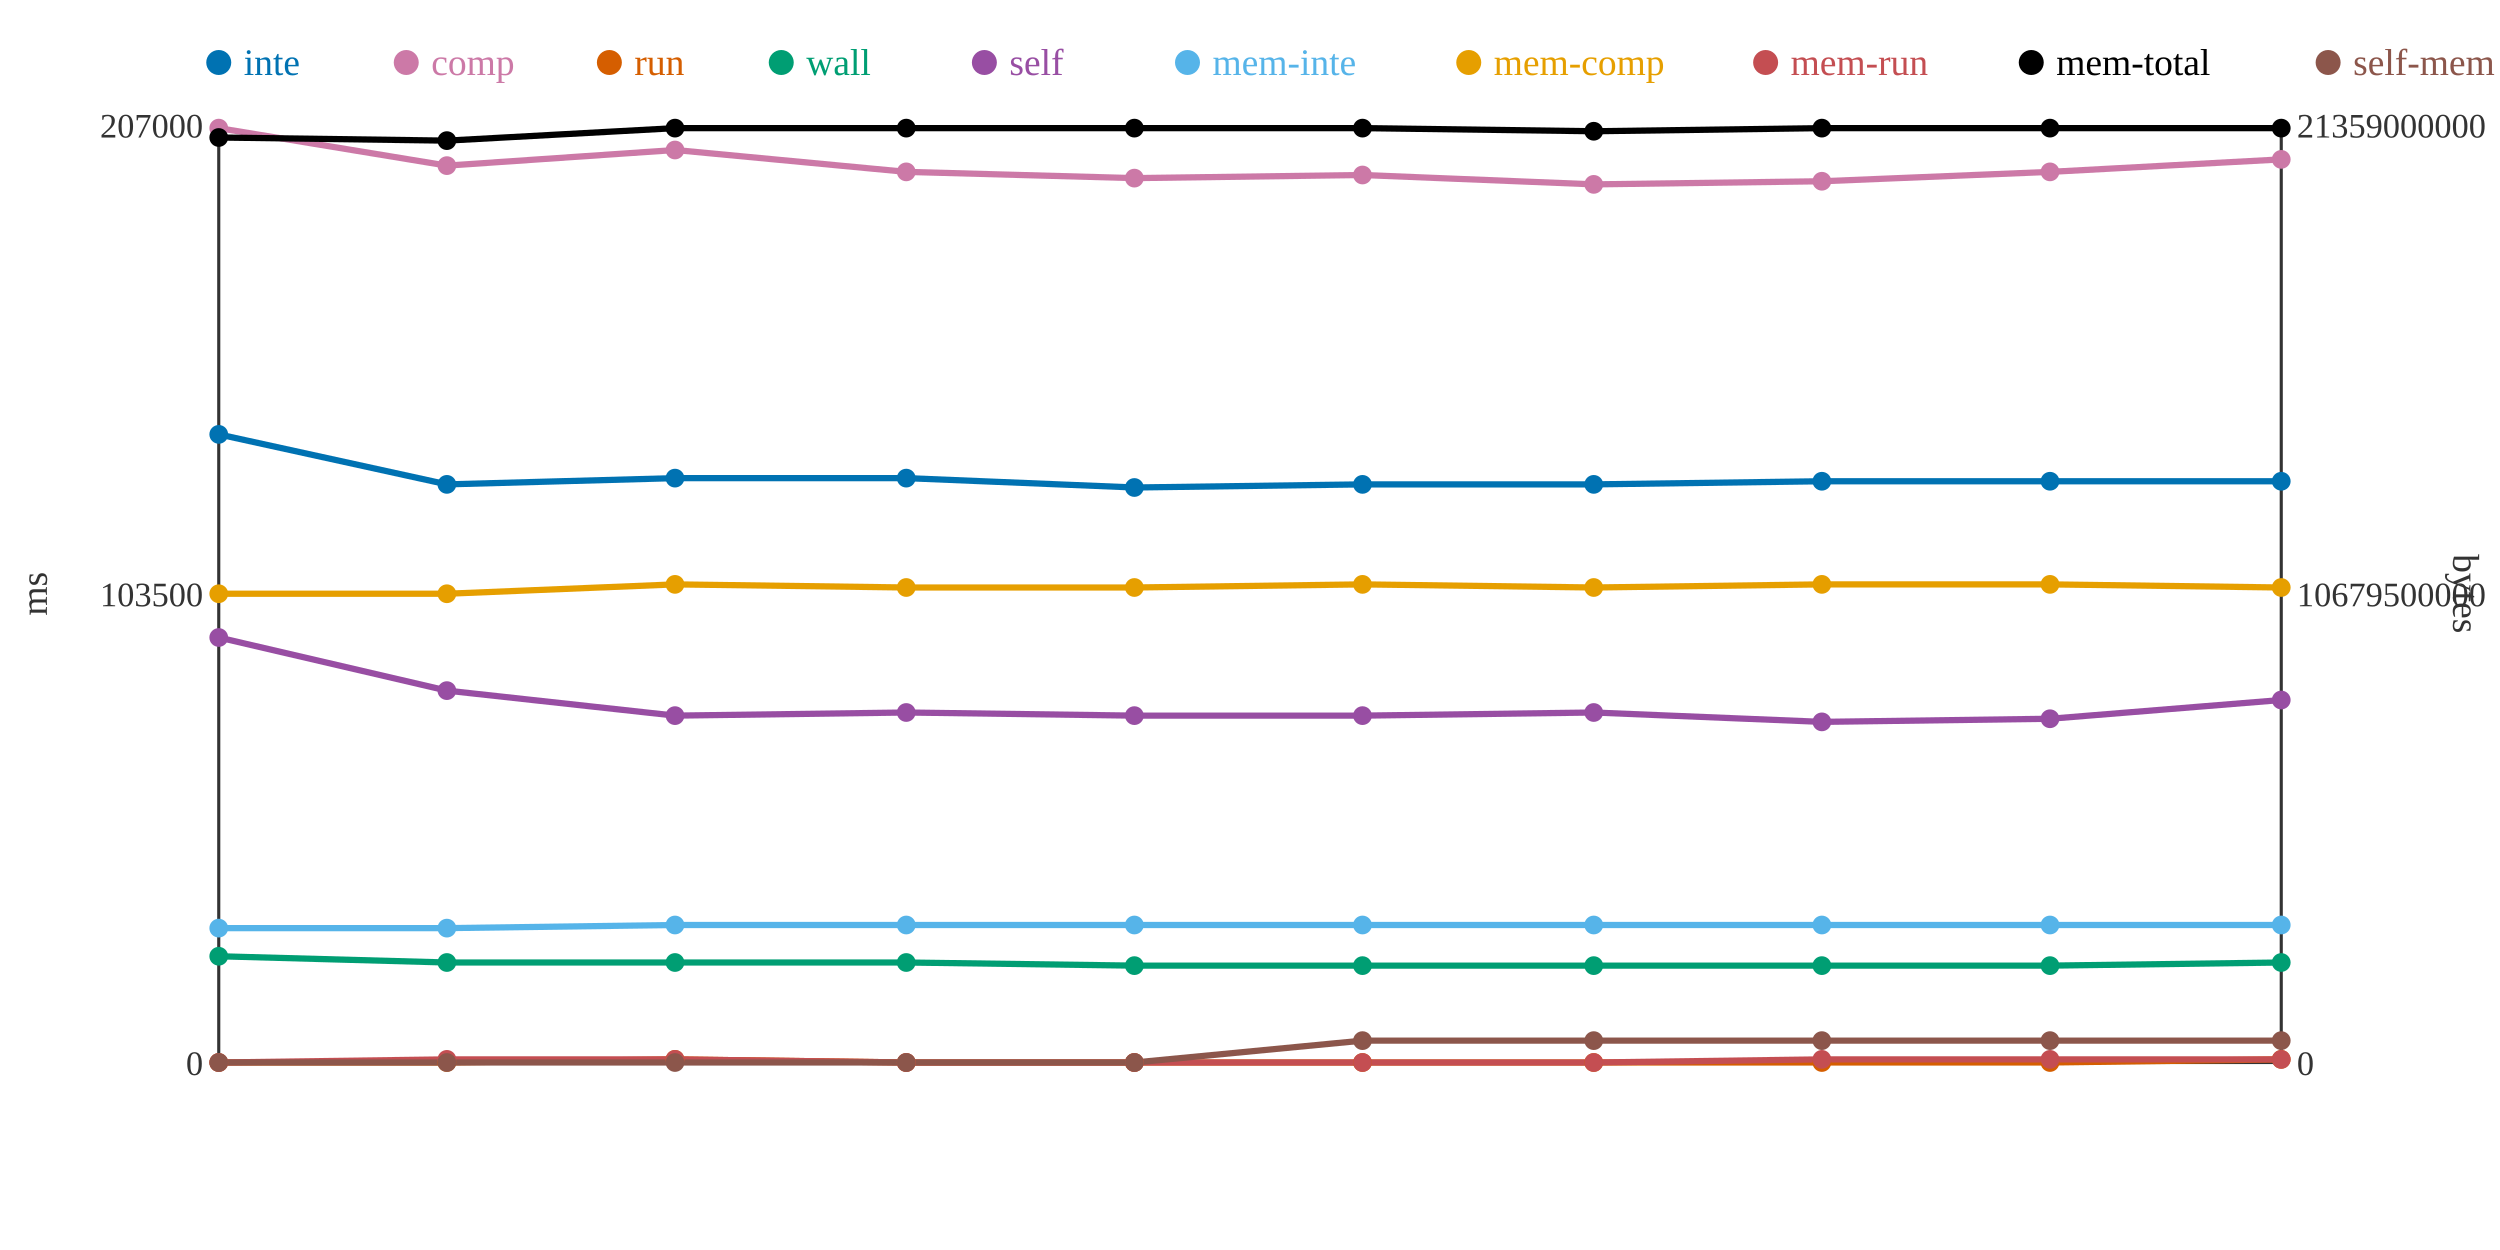
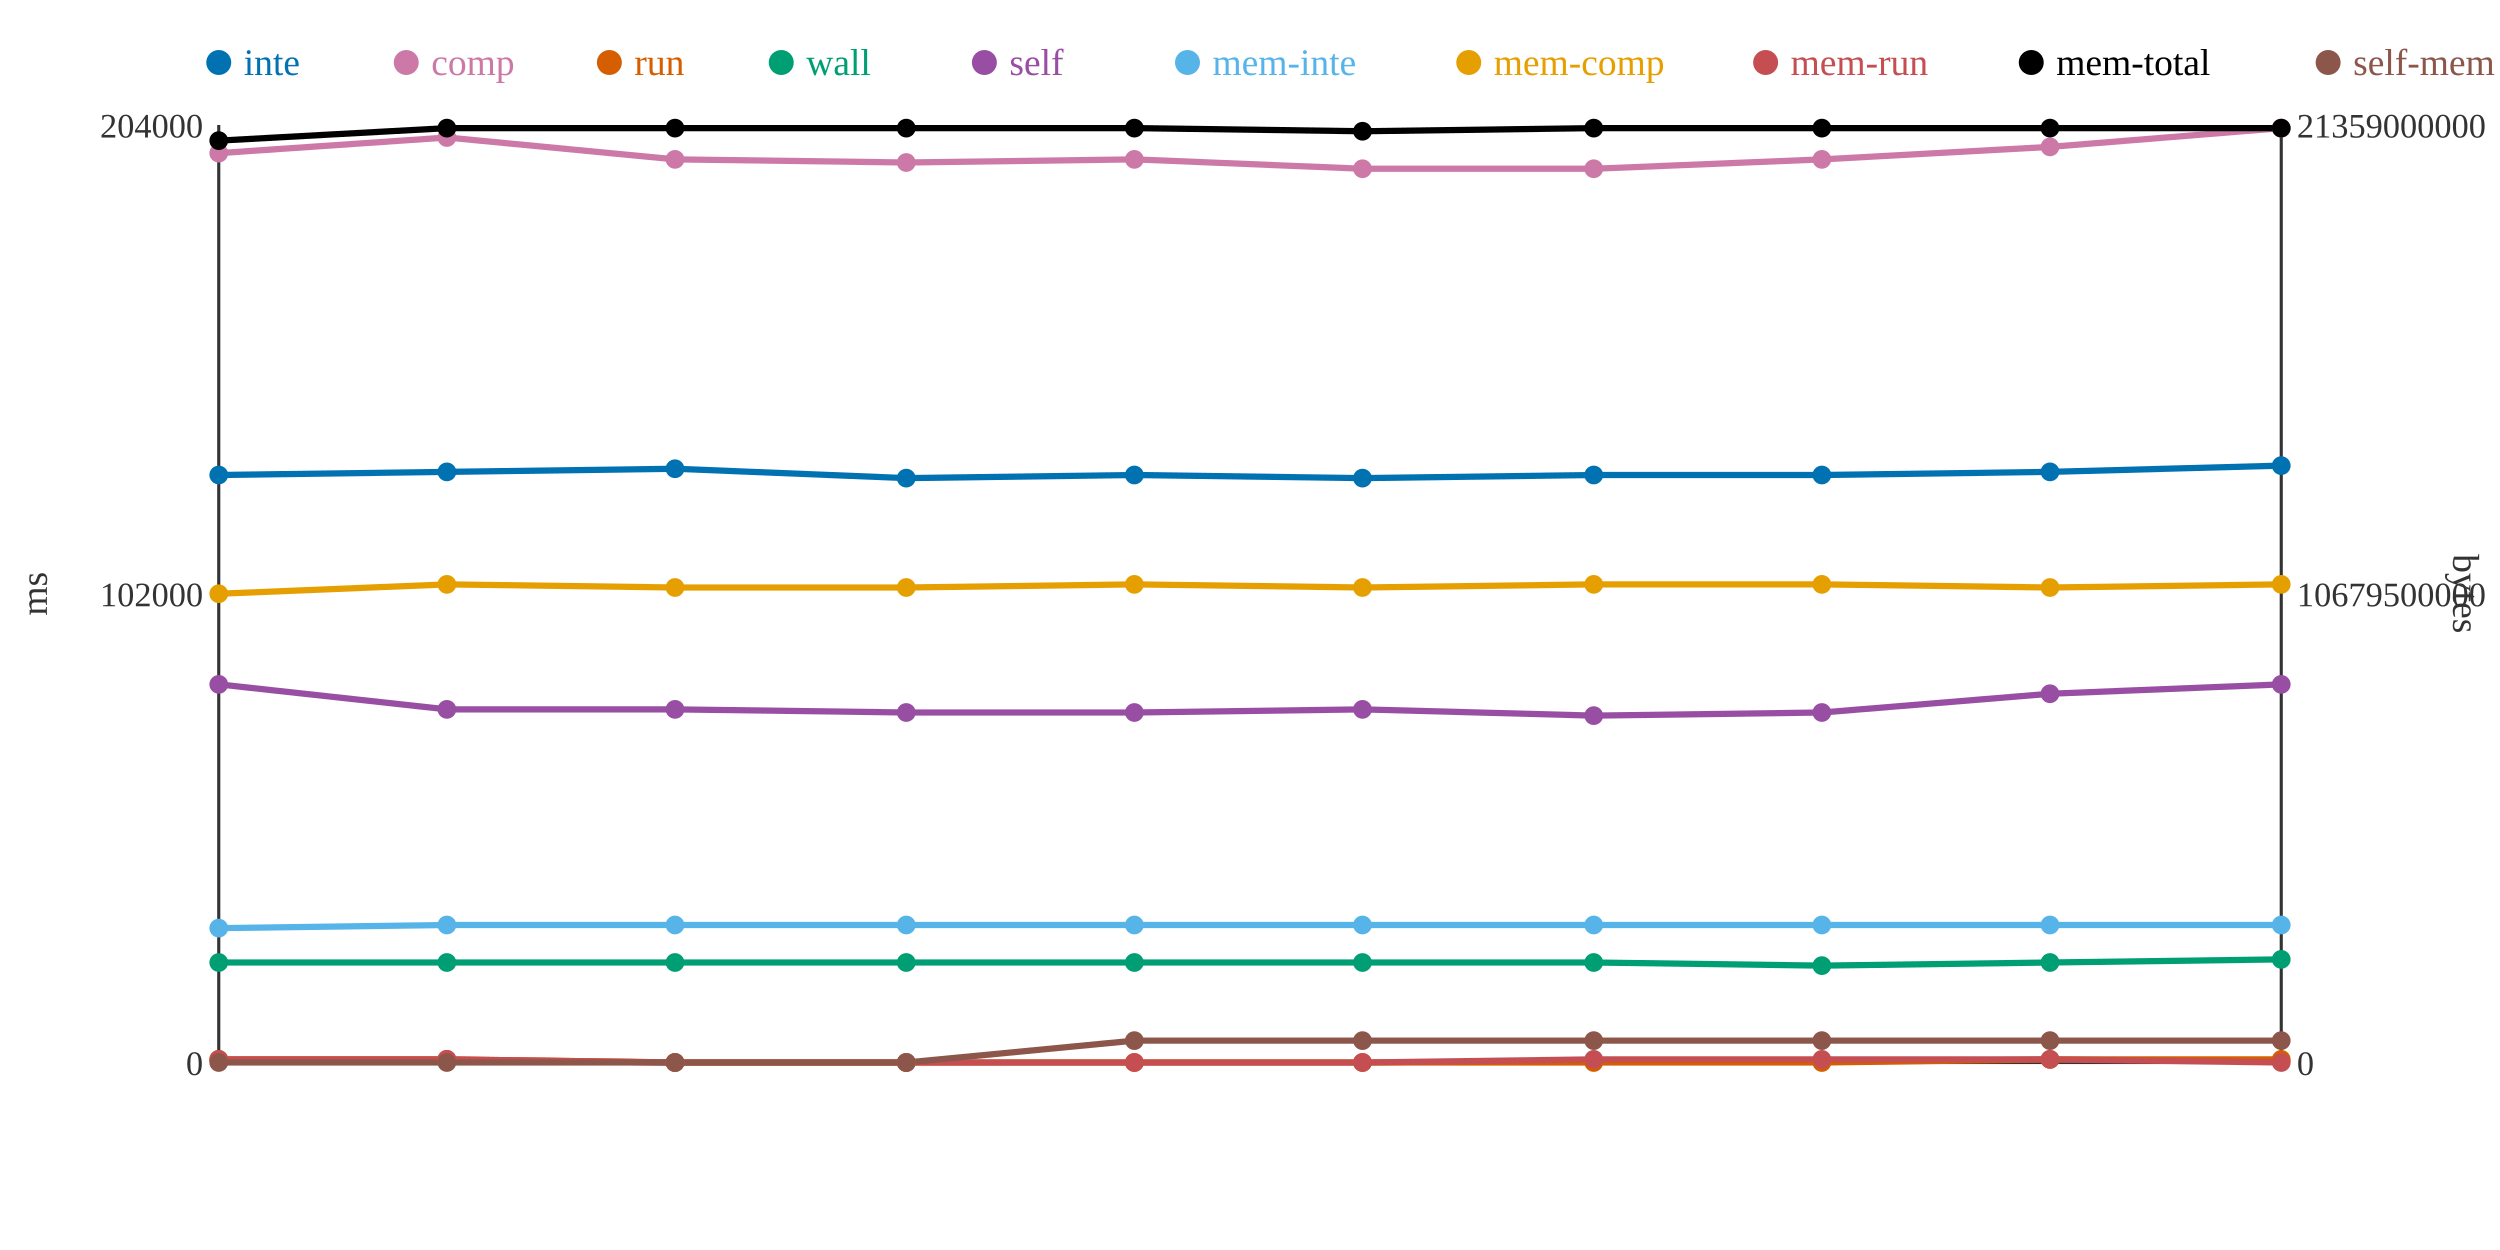
<svg xmlns="http://www.w3.org/2000/svg" width="800" height="400">
  <rect width="800" height="400" fill="white" />
  <line x1="70" y1="40" x2="70" y2="340" stroke="#333" stroke-width="1" />
  <line x1="70" y1="340" x2="730" y2="340" stroke="#333" stroke-width="1" />
  <line x1="730" y1="40" x2="730" y2="340" stroke="#333" stroke-width="1" />
  <text x="65" y="344" text-anchor="end" font-size="11" fill="#333">0</text>
-   <text x="65" y="194" text-anchor="end" font-size="11" fill="#333">103500</text>
-   <text x="65" y="44" text-anchor="end" font-size="11" fill="#333">207000</text>
+   <text x="65" y="194" text-anchor="end" font-size="11" fill="#333">102000</text>
+   <text x="65" y="44" text-anchor="end" font-size="11" fill="#333">204000</text>
  <text x="15" y="190" text-anchor="middle" font-size="12" fill="#333" transform="rotate(-90 15 190)">ms</text>
  <text x="735" y="344" text-anchor="start" font-size="11" fill="#333">0</text>
  <text x="735" y="194" text-anchor="start" font-size="11" fill="#333">10679500000</text>
  <text x="735" y="44" text-anchor="start" font-size="11" fill="#333">21359000000</text>
  <text x="785" y="190" text-anchor="middle" font-size="12" fill="#333" transform="rotate(90 785 190)">bytes</text>
-   <polyline points="70,139 143,155 216,153 290,153 363,156 436,155 510,155 583,154 656,154 730,154" fill="none" stroke="#0072B2" stroke-width="2" />
-   <polyline points="70,41 143,53 216,48 290,55 363,57 436,56 510,59 583,58 656,55 730,51" fill="none" stroke="#CC79A7" stroke-width="2" />
-   <polyline points="70,340 143,340 216,339 290,340 363,340 436,340 510,340 583,340 656,340 730,339" fill="none" stroke="#D55E00" stroke-width="2" />
-   <polyline points="70,306 143,308 216,308 290,308 363,309 436,309 510,309 583,309 656,309 730,308" fill="none" stroke="#009E73" stroke-width="2" />
-   <polyline points="70,204 143,221 216,229 290,228 363,229 436,229 510,228 583,231 656,230 730,224" fill="none" stroke="#984EA3" stroke-width="2" />
-   <polyline points="70,297 143,297 216,296 290,296 363,296 436,296 510,296 583,296 656,296 730,296" fill="none" stroke="#56B4E9" stroke-width="2" />
-   <polyline points="70,190 143,190 216,187 290,188 363,188 436,187 510,188 583,187 656,187 730,188" fill="none" stroke="#E69F00" stroke-width="2" />
-   <polyline points="70,340 143,339 216,339 290,340 363,340 436,340 510,340 583,339 656,339 730,339" fill="none" stroke="#C44E52" stroke-width="2" />
-   <polyline points="70,44 143,45 216,41 290,41 363,41 436,41 510,42 583,41 656,41 730,41" fill="none" stroke="#000000" stroke-width="2" />
-   <polyline points="70,340 143,340 216,340 290,340 363,340 436,333 510,333 583,333 656,333 730,333" fill="none" stroke="#8C564B" stroke-width="2" />
-   <circle cx="70" cy="139" r="3" fill="#0072B2" />
-   <circle cx="70" cy="41" r="3" fill="#CC79A7" />
-   <circle cx="70" cy="340" r="3" fill="#D55E00" />
-   <circle cx="70" cy="306" r="3" fill="#009E73" />
-   <circle cx="70" cy="204" r="3" fill="#984EA3" />
+   <polyline points="70,152 143,151 216,150 290,153 363,152 436,153 510,152 583,152 656,151 730,149" fill="none" stroke="#0072B2" stroke-width="2" />
+   <polyline points="70,49 143,44 216,51 290,52 363,51 436,54 510,54 583,51 656,47 730,41" fill="none" stroke="#CC79A7" stroke-width="2" />
+   <polyline points="70,339 143,339 216,340 290,340 363,340 436,340 510,340 583,340 656,339 730,339" fill="none" stroke="#D55E00" stroke-width="2" />
+   <polyline points="70,308 143,308 216,308 290,308 363,308 436,308 510,308 583,309 656,308 730,307" fill="none" stroke="#009E73" stroke-width="2" />
+   <polyline points="70,219 143,227 216,227 290,228 363,228 436,227 510,229 583,228 656,222 730,219" fill="none" stroke="#984EA3" stroke-width="2" />
+   <polyline points="70,297 143,296 216,296 290,296 363,296 436,296 510,296 583,296 656,296 730,296" fill="none" stroke="#56B4E9" stroke-width="2" />
+   <polyline points="70,190 143,187 216,188 290,188 363,187 436,188 510,187 583,187 656,188 730,187" fill="none" stroke="#E69F00" stroke-width="2" />
+   <polyline points="70,339 143,339 216,340 290,340 363,340 436,340 510,339 583,339 656,339 730,340" fill="none" stroke="#C44E52" stroke-width="2" />
+   <polyline points="70,45 143,41 216,41 290,41 363,41 436,42 510,41 583,41 656,41 730,41" fill="none" stroke="#000000" stroke-width="2" />
+   <polyline points="70,340 143,340 216,340 290,340 363,333 436,333 510,333 583,333 656,333 730,333" fill="none" stroke="#8C564B" stroke-width="2" />
+   <circle cx="70" cy="152" r="3" fill="#0072B2" />
+   <circle cx="70" cy="49" r="3" fill="#CC79A7" />
+   <circle cx="70" cy="339" r="3" fill="#D55E00" />
+   <circle cx="70" cy="308" r="3" fill="#009E73" />
+   <circle cx="70" cy="219" r="3" fill="#984EA3" />
  <circle cx="70" cy="297" r="3" fill="#56B4E9" />
  <circle cx="70" cy="190" r="3" fill="#E69F00" />
-   <circle cx="70" cy="340" r="3" fill="#C44E52" />
-   <circle cx="70" cy="44" r="3" fill="#000000" />
+   <circle cx="70" cy="339" r="3" fill="#C44E52" />
+   <circle cx="70" cy="45" r="3" fill="#000000" />
  <circle cx="70" cy="340" r="3" fill="#8C564B" />
-   <circle cx="143" cy="155" r="3" fill="#0072B2" />
-   <circle cx="143" cy="53" r="3" fill="#CC79A7" />
-   <circle cx="143" cy="340" r="3" fill="#D55E00" />
+   <circle cx="143" cy="151" r="3" fill="#0072B2" />
+   <circle cx="143" cy="44" r="3" fill="#CC79A7" />
+   <circle cx="143" cy="339" r="3" fill="#D55E00" />
  <circle cx="143" cy="308" r="3" fill="#009E73" />
-   <circle cx="143" cy="221" r="3" fill="#984EA3" />
-   <circle cx="143" cy="297" r="3" fill="#56B4E9" />
-   <circle cx="143" cy="190" r="3" fill="#E69F00" />
+   <circle cx="143" cy="227" r="3" fill="#984EA3" />
+   <circle cx="143" cy="296" r="3" fill="#56B4E9" />
+   <circle cx="143" cy="187" r="3" fill="#E69F00" />
  <circle cx="143" cy="339" r="3" fill="#C44E52" />
-   <circle cx="143" cy="45" r="3" fill="#000000" />
+   <circle cx="143" cy="41" r="3" fill="#000000" />
  <circle cx="143" cy="340" r="3" fill="#8C564B" />
-   <circle cx="216" cy="153" r="3" fill="#0072B2" />
-   <circle cx="216" cy="48" r="3" fill="#CC79A7" />
-   <circle cx="216" cy="339" r="3" fill="#D55E00" />
+   <circle cx="216" cy="150" r="3" fill="#0072B2" />
+   <circle cx="216" cy="51" r="3" fill="#CC79A7" />
+   <circle cx="216" cy="340" r="3" fill="#D55E00" />
  <circle cx="216" cy="308" r="3" fill="#009E73" />
-   <circle cx="216" cy="229" r="3" fill="#984EA3" />
+   <circle cx="216" cy="227" r="3" fill="#984EA3" />
  <circle cx="216" cy="296" r="3" fill="#56B4E9" />
-   <circle cx="216" cy="187" r="3" fill="#E69F00" />
-   <circle cx="216" cy="339" r="3" fill="#C44E52" />
+   <circle cx="216" cy="188" r="3" fill="#E69F00" />
+   <circle cx="216" cy="340" r="3" fill="#C44E52" />
  <circle cx="216" cy="41" r="3" fill="#000000" />
  <circle cx="216" cy="340" r="3" fill="#8C564B" />
  <circle cx="290" cy="153" r="3" fill="#0072B2" />
-   <circle cx="290" cy="55" r="3" fill="#CC79A7" />
+   <circle cx="290" cy="52" r="3" fill="#CC79A7" />
  <circle cx="290" cy="340" r="3" fill="#D55E00" />
  <circle cx="290" cy="308" r="3" fill="#009E73" />
  <circle cx="290" cy="228" r="3" fill="#984EA3" />
  <circle cx="290" cy="296" r="3" fill="#56B4E9" />
  <circle cx="290" cy="188" r="3" fill="#E69F00" />
  <circle cx="290" cy="340" r="3" fill="#C44E52" />
  <circle cx="290" cy="41" r="3" fill="#000000" />
  <circle cx="290" cy="340" r="3" fill="#8C564B" />
-   <circle cx="363" cy="156" r="3" fill="#0072B2" />
-   <circle cx="363" cy="57" r="3" fill="#CC79A7" />
+   <circle cx="363" cy="152" r="3" fill="#0072B2" />
+   <circle cx="363" cy="51" r="3" fill="#CC79A7" />
  <circle cx="363" cy="340" r="3" fill="#D55E00" />
-   <circle cx="363" cy="309" r="3" fill="#009E73" />
-   <circle cx="363" cy="229" r="3" fill="#984EA3" />
+   <circle cx="363" cy="308" r="3" fill="#009E73" />
+   <circle cx="363" cy="228" r="3" fill="#984EA3" />
  <circle cx="363" cy="296" r="3" fill="#56B4E9" />
-   <circle cx="363" cy="188" r="3" fill="#E69F00" />
+   <circle cx="363" cy="187" r="3" fill="#E69F00" />
  <circle cx="363" cy="340" r="3" fill="#C44E52" />
  <circle cx="363" cy="41" r="3" fill="#000000" />
-   <circle cx="363" cy="340" r="3" fill="#8C564B" />
-   <circle cx="436" cy="155" r="3" fill="#0072B2" />
-   <circle cx="436" cy="56" r="3" fill="#CC79A7" />
+   <circle cx="363" cy="333" r="3" fill="#8C564B" />
+   <circle cx="436" cy="153" r="3" fill="#0072B2" />
+   <circle cx="436" cy="54" r="3" fill="#CC79A7" />
  <circle cx="436" cy="340" r="3" fill="#D55E00" />
-   <circle cx="436" cy="309" r="3" fill="#009E73" />
-   <circle cx="436" cy="229" r="3" fill="#984EA3" />
+   <circle cx="436" cy="308" r="3" fill="#009E73" />
+   <circle cx="436" cy="227" r="3" fill="#984EA3" />
  <circle cx="436" cy="296" r="3" fill="#56B4E9" />
-   <circle cx="436" cy="187" r="3" fill="#E69F00" />
+   <circle cx="436" cy="188" r="3" fill="#E69F00" />
  <circle cx="436" cy="340" r="3" fill="#C44E52" />
-   <circle cx="436" cy="41" r="3" fill="#000000" />
+   <circle cx="436" cy="42" r="3" fill="#000000" />
  <circle cx="436" cy="333" r="3" fill="#8C564B" />
-   <circle cx="510" cy="155" r="3" fill="#0072B2" />
-   <circle cx="510" cy="59" r="3" fill="#CC79A7" />
+   <circle cx="510" cy="152" r="3" fill="#0072B2" />
+   <circle cx="510" cy="54" r="3" fill="#CC79A7" />
  <circle cx="510" cy="340" r="3" fill="#D55E00" />
-   <circle cx="510" cy="309" r="3" fill="#009E73" />
-   <circle cx="510" cy="228" r="3" fill="#984EA3" />
+   <circle cx="510" cy="308" r="3" fill="#009E73" />
+   <circle cx="510" cy="229" r="3" fill="#984EA3" />
  <circle cx="510" cy="296" r="3" fill="#56B4E9" />
-   <circle cx="510" cy="188" r="3" fill="#E69F00" />
-   <circle cx="510" cy="340" r="3" fill="#C44E52" />
-   <circle cx="510" cy="42" r="3" fill="#000000" />
+   <circle cx="510" cy="187" r="3" fill="#E69F00" />
+   <circle cx="510" cy="339" r="3" fill="#C44E52" />
+   <circle cx="510" cy="41" r="3" fill="#000000" />
  <circle cx="510" cy="333" r="3" fill="#8C564B" />
-   <circle cx="583" cy="154" r="3" fill="#0072B2" />
-   <circle cx="583" cy="58" r="3" fill="#CC79A7" />
+   <circle cx="583" cy="152" r="3" fill="#0072B2" />
+   <circle cx="583" cy="51" r="3" fill="#CC79A7" />
  <circle cx="583" cy="340" r="3" fill="#D55E00" />
  <circle cx="583" cy="309" r="3" fill="#009E73" />
-   <circle cx="583" cy="231" r="3" fill="#984EA3" />
+   <circle cx="583" cy="228" r="3" fill="#984EA3" />
  <circle cx="583" cy="296" r="3" fill="#56B4E9" />
  <circle cx="583" cy="187" r="3" fill="#E69F00" />
  <circle cx="583" cy="339" r="3" fill="#C44E52" />
  <circle cx="583" cy="41" r="3" fill="#000000" />
  <circle cx="583" cy="333" r="3" fill="#8C564B" />
-   <circle cx="656" cy="154" r="3" fill="#0072B2" />
-   <circle cx="656" cy="55" r="3" fill="#CC79A7" />
-   <circle cx="656" cy="340" r="3" fill="#D55E00" />
-   <circle cx="656" cy="309" r="3" fill="#009E73" />
-   <circle cx="656" cy="230" r="3" fill="#984EA3" />
+   <circle cx="656" cy="151" r="3" fill="#0072B2" />
+   <circle cx="656" cy="47" r="3" fill="#CC79A7" />
+   <circle cx="656" cy="339" r="3" fill="#D55E00" />
+   <circle cx="656" cy="308" r="3" fill="#009E73" />
+   <circle cx="656" cy="222" r="3" fill="#984EA3" />
  <circle cx="656" cy="296" r="3" fill="#56B4E9" />
-   <circle cx="656" cy="187" r="3" fill="#E69F00" />
+   <circle cx="656" cy="188" r="3" fill="#E69F00" />
  <circle cx="656" cy="339" r="3" fill="#C44E52" />
  <circle cx="656" cy="41" r="3" fill="#000000" />
  <circle cx="656" cy="333" r="3" fill="#8C564B" />
-   <circle cx="730" cy="154" r="3" fill="#0072B2" />
-   <circle cx="730" cy="51" r="3" fill="#CC79A7" />
+   <circle cx="730" cy="149" r="3" fill="#0072B2" />
+   <circle cx="730" cy="41" r="3" fill="#CC79A7" />
  <circle cx="730" cy="339" r="3" fill="#D55E00" />
-   <circle cx="730" cy="308" r="3" fill="#009E73" />
-   <circle cx="730" cy="224" r="3" fill="#984EA3" />
+   <circle cx="730" cy="307" r="3" fill="#009E73" />
+   <circle cx="730" cy="219" r="3" fill="#984EA3" />
  <circle cx="730" cy="296" r="3" fill="#56B4E9" />
-   <circle cx="730" cy="188" r="3" fill="#E69F00" />
-   <circle cx="730" cy="339" r="3" fill="#C44E52" />
+   <circle cx="730" cy="187" r="3" fill="#E69F00" />
+   <circle cx="730" cy="340" r="3" fill="#C44E52" />
  <circle cx="730" cy="41" r="3" fill="#000000" />
  <circle cx="730" cy="333" r="3" fill="#8C564B" />
  <circle cx="70" cy="20" r="4" fill="#0072B2" />
  <text x="78" y="24" text-anchor="start" font-size="12" fill="#0072B2">inte</text>
  <circle cx="130" cy="20" r="4" fill="#CC79A7" />
  <text x="138" y="24" text-anchor="start" font-size="12" fill="#CC79A7">comp</text>
  <circle cx="195" cy="20" r="4" fill="#D55E00" />
  <text x="203" y="24" text-anchor="start" font-size="12" fill="#D55E00">run</text>
  <circle cx="250" cy="20" r="4" fill="#009E73" />
  <text x="258" y="24" text-anchor="start" font-size="12" fill="#009E73">wall</text>
  <circle cx="315" cy="20" r="4" fill="#984EA3" />
  <text x="323" y="24" text-anchor="start" font-size="12" fill="#984EA3">self</text>
  <circle cx="380" cy="20" r="4" fill="#56B4E9" />
  <text x="388" y="24" text-anchor="start" font-size="12" fill="#56B4E9">mem-inte</text>
  <circle cx="470" cy="20" r="4" fill="#E69F00" />
  <text x="478" y="24" text-anchor="start" font-size="12" fill="#E69F00">mem-comp</text>
  <circle cx="565" cy="20" r="4" fill="#C44E52" />
  <text x="573" y="24" text-anchor="start" font-size="12" fill="#C44E52">mem-run</text>
  <circle cx="650" cy="20" r="4" fill="#000000" />
  <text x="658" y="24" text-anchor="start" font-size="12" fill="#000000">mem-total</text>
  <circle cx="745" cy="20" r="4" fill="#8C564B" />
  <text x="753" y="24" text-anchor="start" font-size="12" fill="#8C564B">self-mem</text>
</svg>
